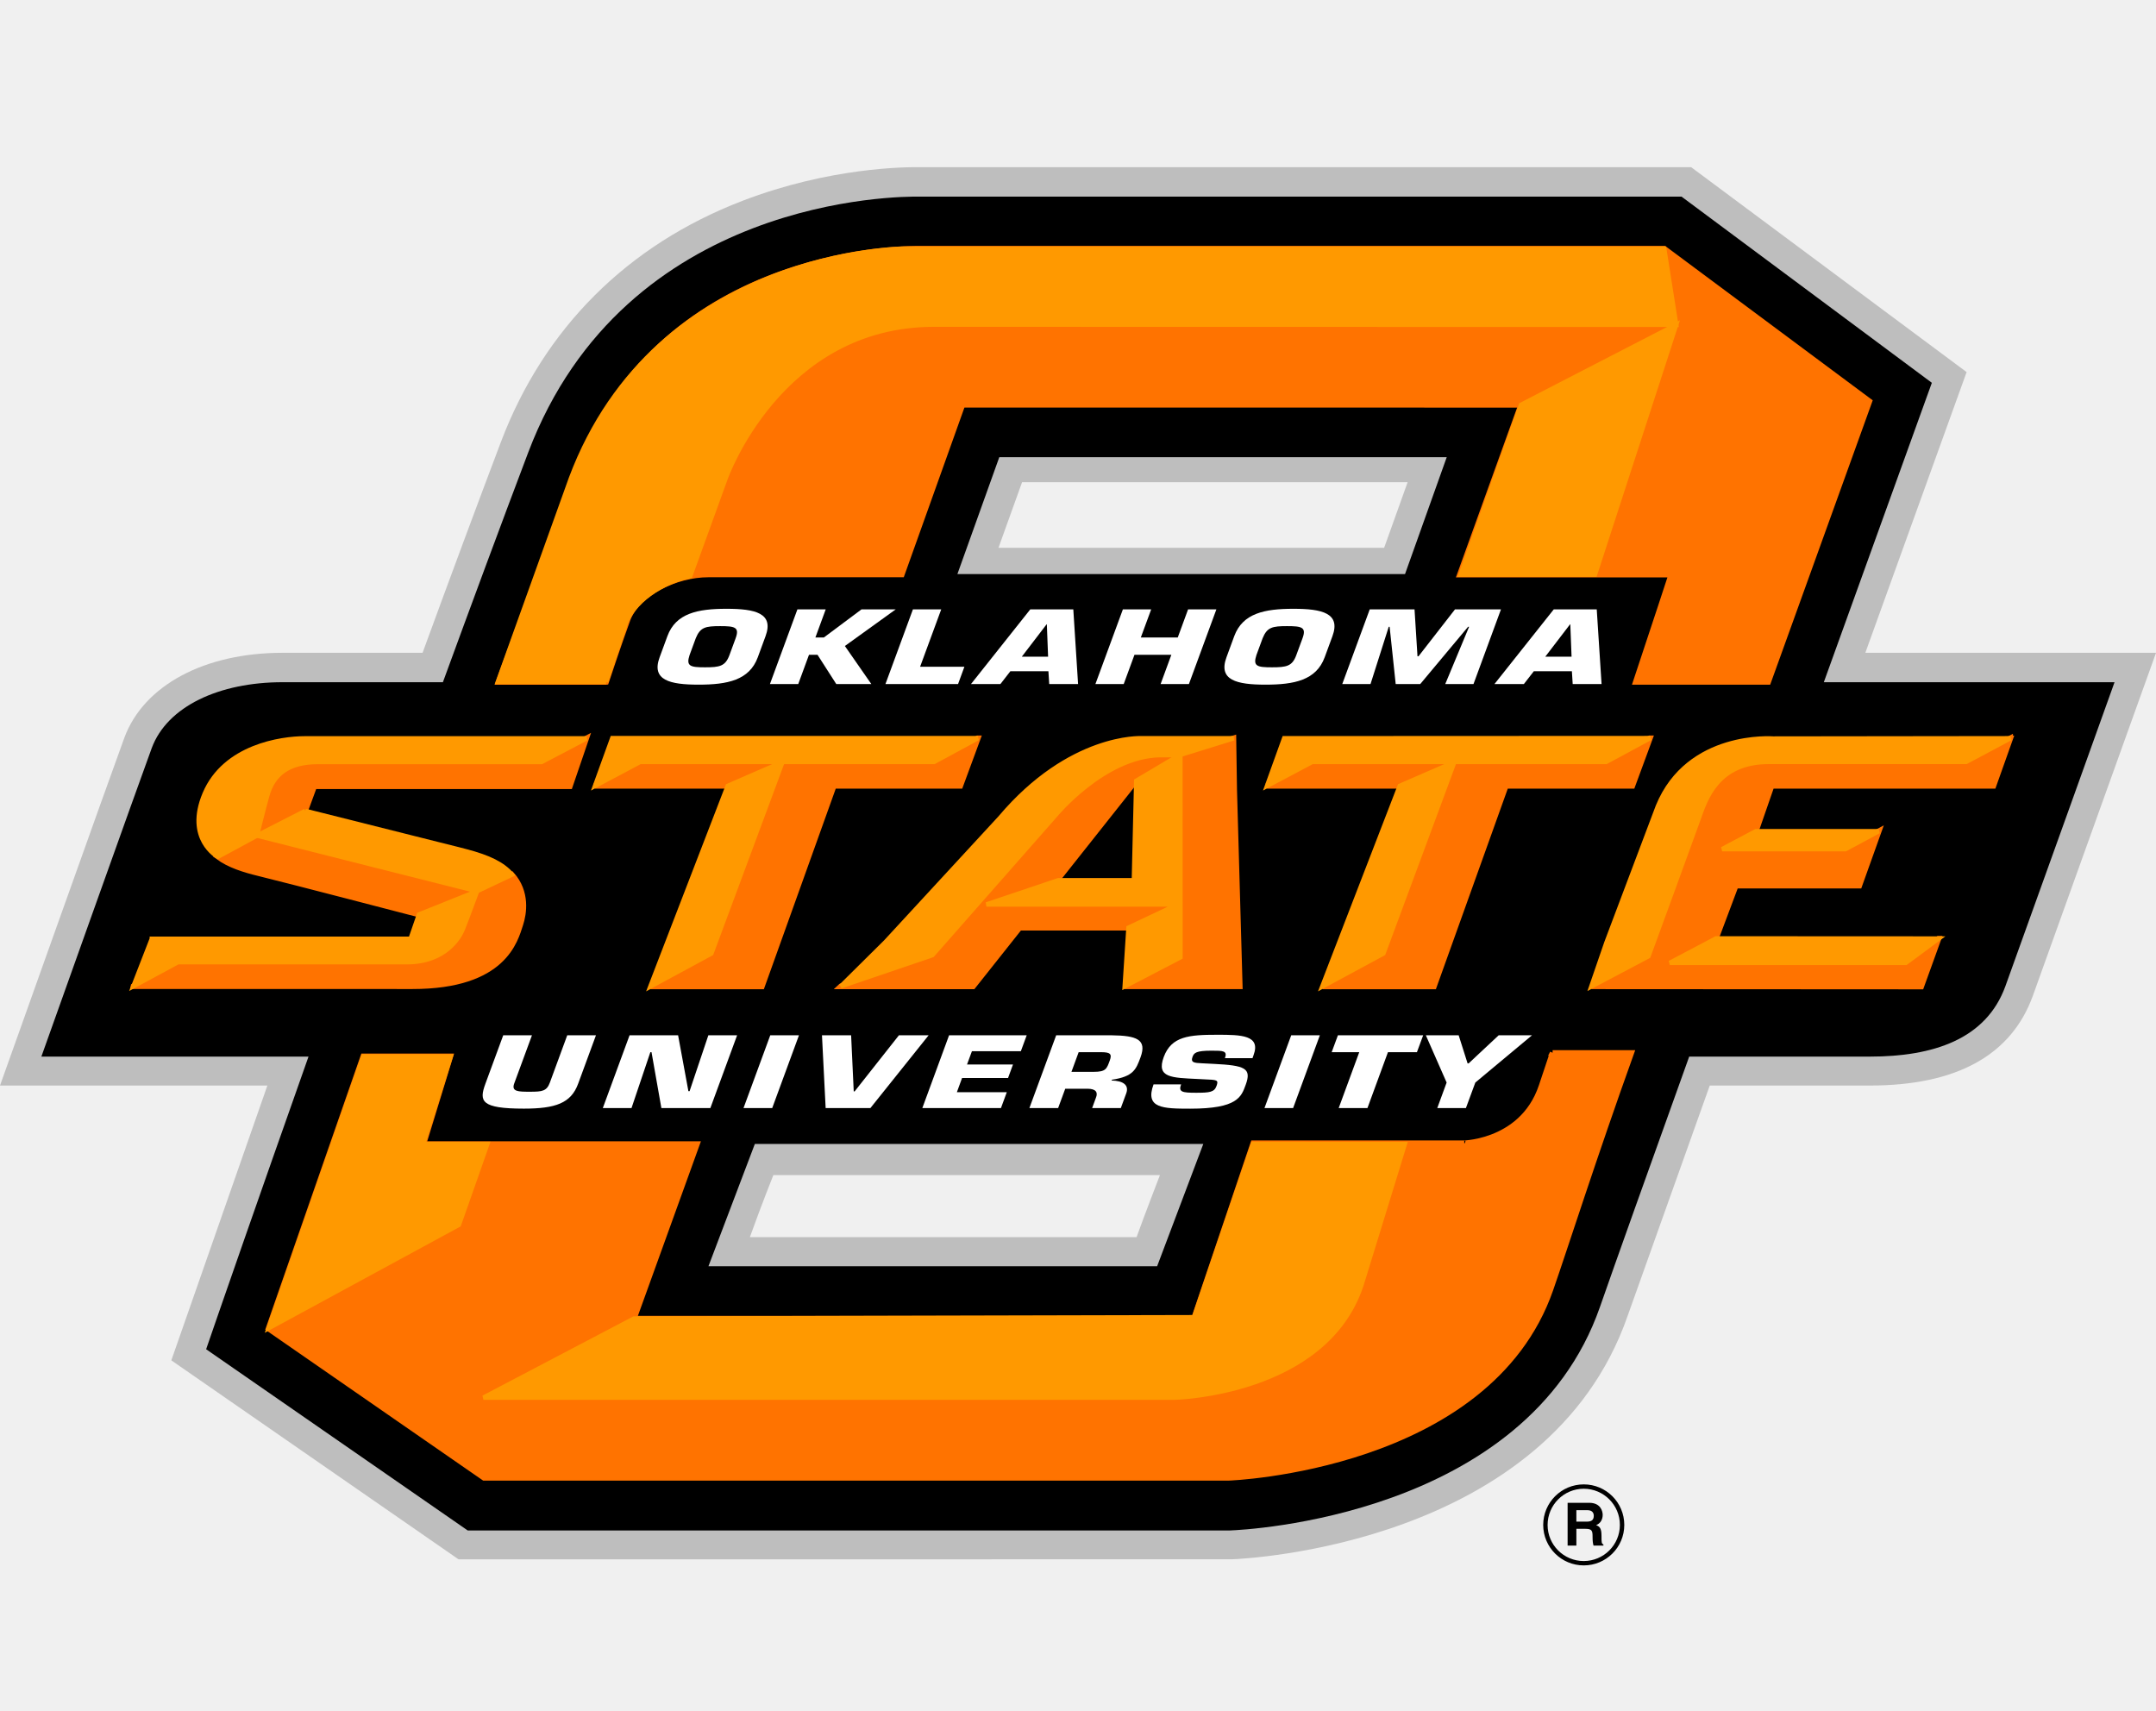
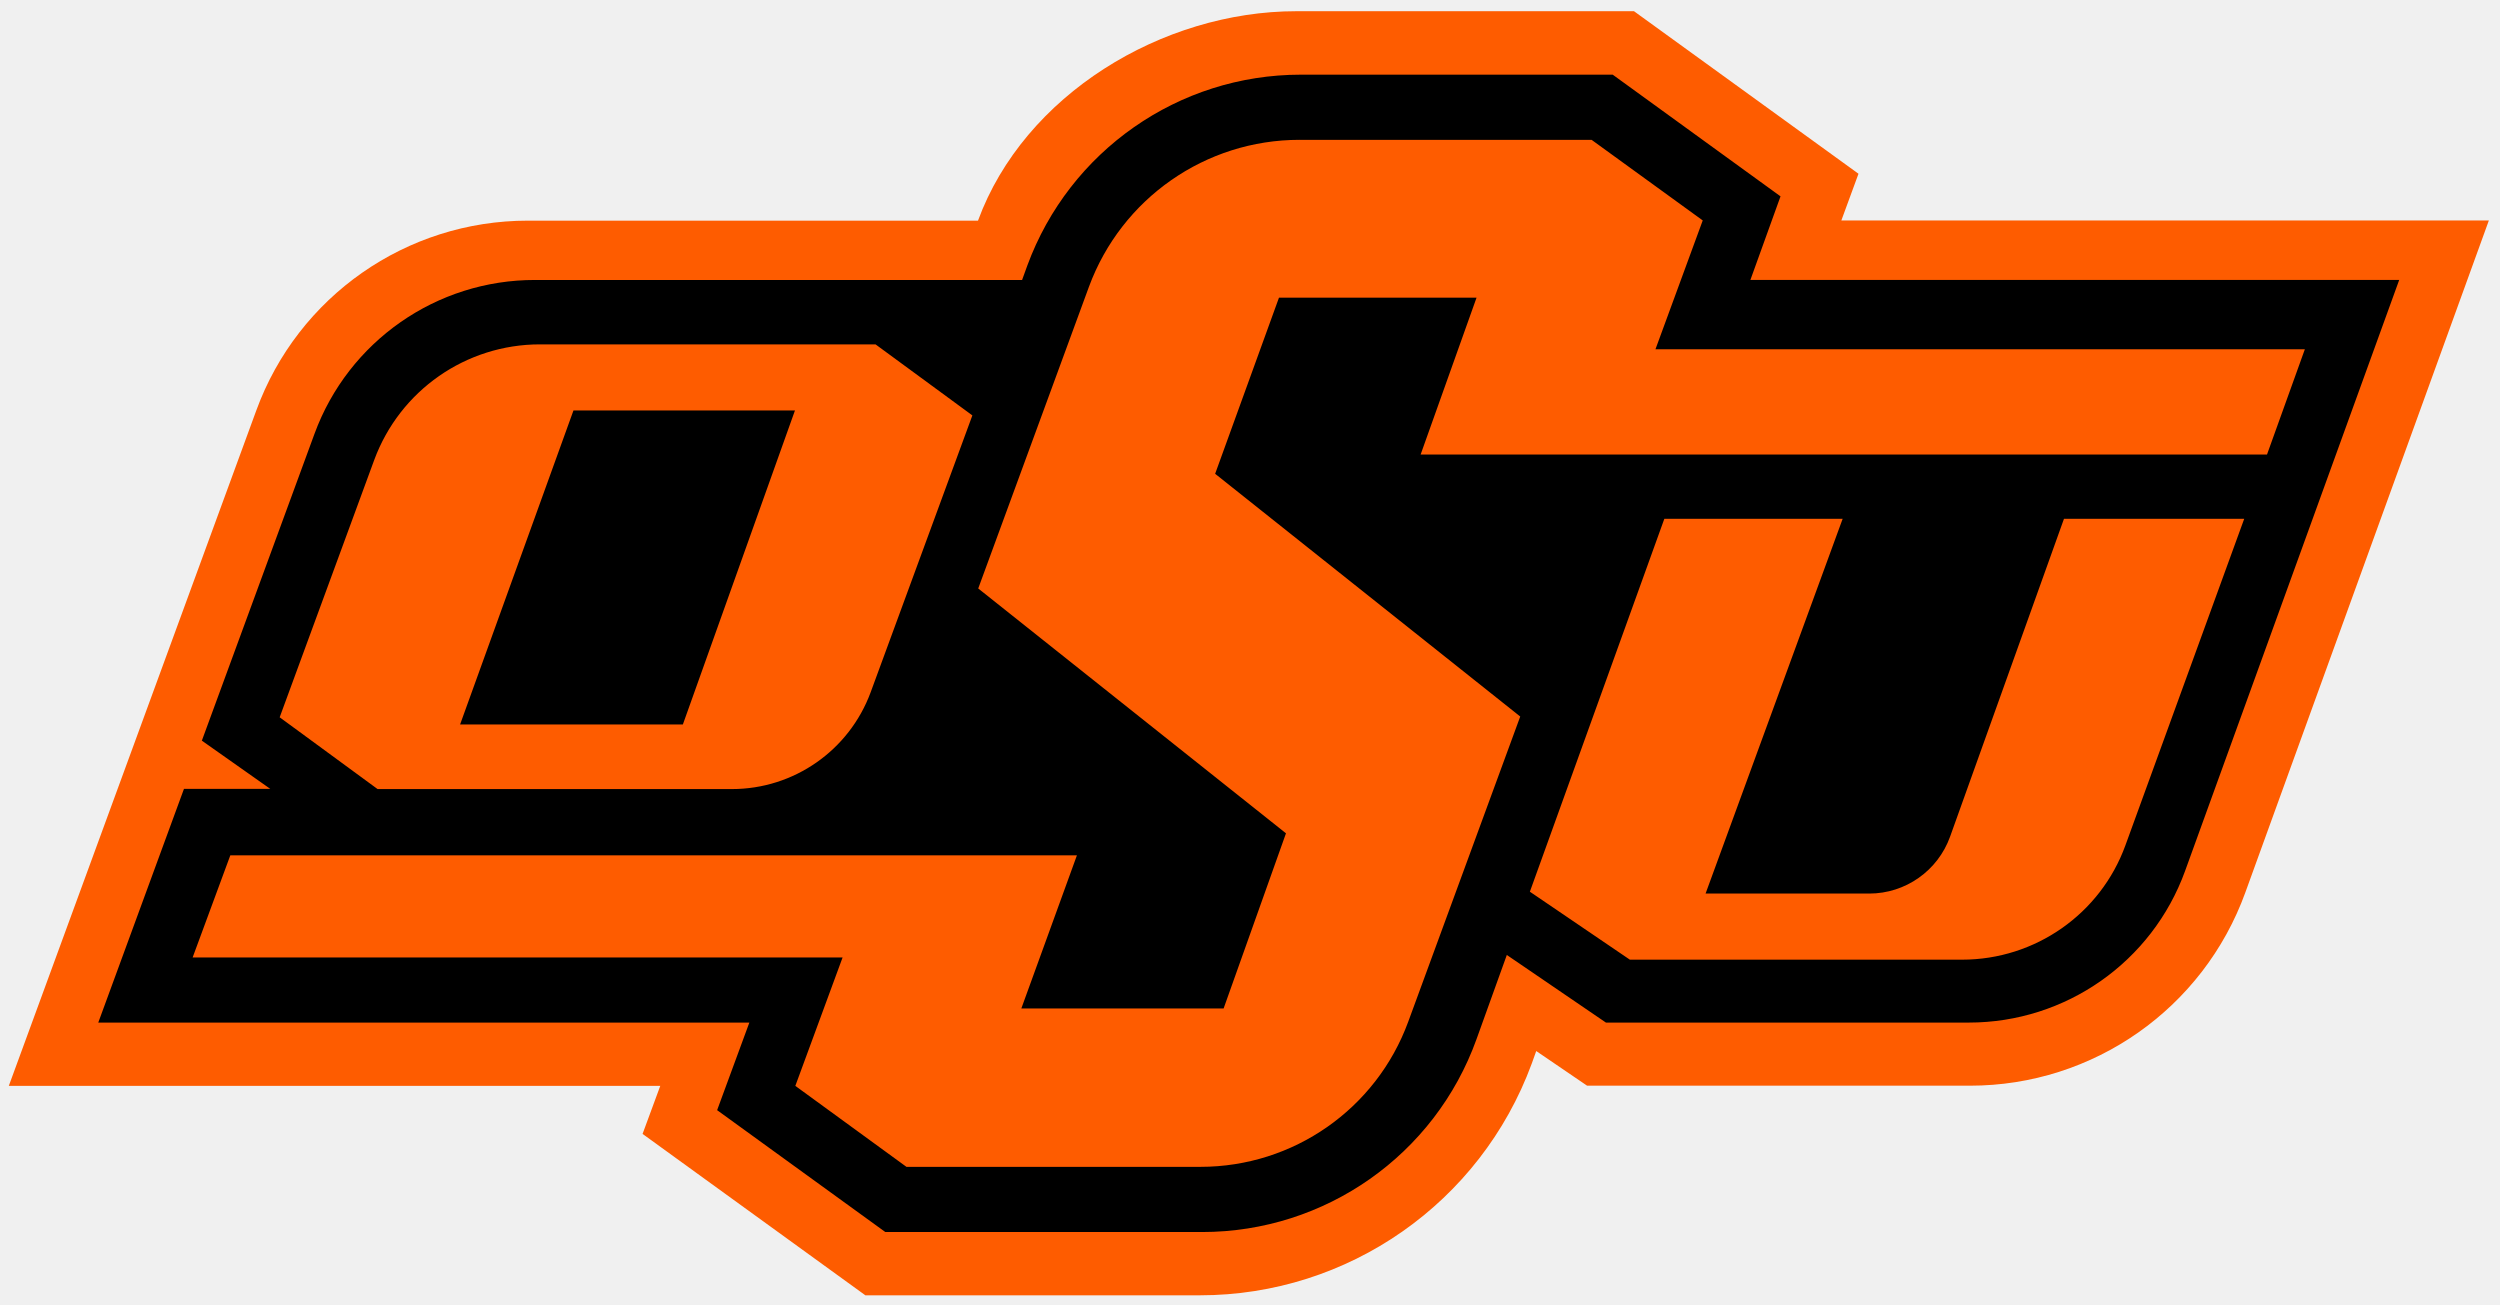
- <svg xmlns="http://www.w3.org/2000/svg" enable-background="new 0 0 386.912 250.934" height="306.912px" viewBox="0 0 386.912 246.912" width="386.91px" version="1.1" y="0px" x="0px">
-   <g>
-     <path d="m281.32 239.69h3.882c2.043 0 2.414 1.507 2.414 2.17 0 0.841-0.426 1.568-1.182 1.826 0.625 0.277 0.969 0.515 0.969 1.946 0 1.122 0 1.4 0.343 1.531v0.206h-1.774c-0.106-0.368-0.172-0.763-0.172-1.552 0-1.051-0.065-1.456-1.253-1.456h-1.654v3.008h-1.572v-7.679zm3.453 3.377c0.831 0 1.243-0.288 1.243-1.051 0-0.404-0.186-1.002-1.126-1.002h-1.998v2.053h1.881z" clip-path="url(#a)" />
-     <path d="m276.94 243.66c0-4.013 3.251-7.277 7.281-7.277 4.013 0 7.271 3.258 7.271 7.277 0 4.02-3.265 7.264-7.271 7.264-4.024 0-7.275-3.251-7.281-7.264zm0.789 0c0 3.588 2.897 6.481 6.492 6.481 3.576-0.007 6.48-2.894 6.48-6.481 0-3.584-2.904-6.488-6.48-6.495-3.595 0.007-6.482 2.911-6.492 6.495z" clip-path="url(#a)" />
-     <path d="m334.75 87.149c3.629-10.06 18.174-50.376 18.174-50.376l-49.423-36.766h-138.41c-2.492-0.05-16.191 0.017-31.845 6.028-20.634 7.924-35.622 22.885-43.349 43.269-4.257 11.25-9 24.002-14.064 37.845h-25.11c-14.031 0-24.918 5.835-28.402 15.231-1.862 5.01-22.32 62.43-22.32 62.43h47.982c-3.512 10.017-17.236 49.315-17.236 49.315l51.547 35.712 138.78-0.011c2.308-0.082 56.655-2.529 70.987-43.597 0 0 11.023-30.923 14.769-41.42h28.712c15.547 0 25.393-5.417 29.261-16.086l22.114-61.576c0 0.001-41.218 0.004-52.165 0.004m-200.18 104.86c2.124-5.907 4.212-11.129 4.212-11.129h69.375s-2.925 7.594-4.191 11.129h-69.396m118.04-135.48-4.216 11.772h-69.209l4.232-11.772h69.193z" clip-path="url(#a)" fill="#bebebe" />
-     <path d="m327.3 92.427c9.461-26.24 16.828-46.647 17.014-47.164l2.372-6.567-44.919-33.411h-136.68c-3.61-0.067-52.86-0.091-70.297 45.919-4.952 13.081-10.154 27.13-15.309 41.223h-28.756c-11.363 0-20.712 4.32-23.496 11.824-1.871 5.034-19.806 55.366-19.806 55.366h47.941c-9.382 26.528-15.902 45.375-16.043 45.773l-2.328 6.742 46.942 32.522h136.78l0.168-0.011c2.159-0.079 53.071-2.354 66.239-40.092 2.691-7.73 8.774-24.758 16.018-44.936h32.402c11.359 0 20.875-3.083 24.339-12.626 3.457-9.55 19.591-54.564 19.591-54.564h-52.171m-67.674-40.379-7.483 20.977h-80.332l7.52-20.98c-0.001 0 61.761 0.003 80.295 0.003m-132.49 145.19 8.328-21.95h80.479l-8.287 21.95h-80.52z" clip-path="url(#a)" />
-   </g>
-   <g stroke="#ff7300" fill="#ff7300">
-     <path d="m108.77 92.377c1.852-5.596 3.596-10.535 3.874-11.25 1.814-4.72 8.661-8.034 14.468-8.034h34.725l10.882-30.449 100.25 0.003-10.985 30.47h37.937s-2.829 8.661-6.361 19.26h23.762c10.123-28.101 18.159-50.359 18.159-50.359l-36.82-27.387h-23.006-40.46-70.211s-45.854-1.201-61.404 39.854c-4.59 12.082-9.365 24.939-14.106 37.893h19.285z" clip-path="url(#a)" />
-     <path d="m278.63 158.96c-0.299 0.893-1.898 5.685-1.994 5.973-3.601 10.717-15.417 10.23-13.861 10.23h-37.864l-10.648 31.476h-100.5l11.311-31.321h-49.078l4.819-15.746h-15.614l-17.008 48.849 38.671 26.786h23.003 87.635 23.034s46.504-1.679 57.705-33.796c2.575-7.377 7.758-23.68 14.5-42.45h-14.112z" clip-path="url(#a)" />
-     <polygon clip-path="url(#a)" points="114.87 106.73 107.04 110.89 106.78 111.03 107.12 111.03 130.39 111.03 130.6 111.03 130.75 110.96 140.42 106.76 127.66 141.11 116.74 147.02 136.73 147.02 149.63 111.03 172.33 111.03 175.48 102.49 175.45 102.49 167.63 106.73" />
-     <polygon clip-path="url(#a)" points="235.48 106.73 228.13 110.63 227.38 111.03 228.14 111.03 250.68 111.03 251.2 111.03 251.36 110.96 260.99 106.77 248.27 141.11 237.33 147.02 257.33 147.02 270.23 111.03 292.94 111.03 296.09 102.49 296.07 102.49 288.24 106.73" />
-     <path d="m211.35 132.31h-34.329l12.842-4.315h-0.208l14.298-18.04-0.007 0.151 7.751-4.602-0.037 0.01h-3.608c-10.021 0.268-18.681 10.831-18.681 10.831l-22.055 25.068-16.392 5.578-0.026 0.024h23.717l8.353-10.528h19.55l8.832-4.177z" clip-path="url(#a)" />
-     <polygon clip-path="url(#a)" points="211.83 105.46 211.83 141.79 201.84 147 222.49 147 221.49 111.76 221.35 102.5" />
-     <path d="m56.394 111.1h45.87l2.928-8.563-8.004 4.209h-40.105c-5.395 0-8.077 2.271-9.131 6.028-0.731 2.605-1.842 7.185-1.842 7.185l-6.996 3.786c2.019 1.494 4.722 2.334 7.309 2.959 5.494 1.339 28.558 7.357 28.772 7.412l10.432-4.178s-1.873 5.057-2.587 6.835c-0.573 1.435-3.108 5.901-10.032 5.901h-41.079l-7.966 4.294-0.003 0.014s33.985 0.007 50.071 0.007c16.462 0 18.422-8.28 19.358-11.122 0.63-1.916 1.248-5.747-1.537-8.901l-6.239 2.959-39.493-9.976 8.647-4.418 1.627-4.431z" clip-path="url(#a)" />
-     <path d="m360.74 102.51-7.896 4.207h-35.454c-9.227 0-11.324 6.754-12.547 10.179-1.219 3.416-9.021 24.709-9.021 24.709l-10.212 5.403 59.168 0.035 3.103-8.585h-0.014l-5.85 4.329h-42.36l8.283-4.367 3.557-9.478h22.165l3.495-9.771-5.979 3.201h-22.121l6.048-3.201 2.822-8.143h39.807l3.028-8.517h-0.022z" clip-path="url(#a)" />
-   </g>
-   <g fill="#fff">
-     <path d="m126.52 89.754c-2.64 0-3.431-0.192-2.771-2.197l1.111-3.019c0.805-1.979 1.74-2.176 4.384-2.176 2.636 0 3.501 0.197 2.773 2.176l-1.11 3.019c-0.739 2.005-1.747 2.197-4.387 2.197m-1.143 3.112c5.153 0 9.097-0.788 10.616-4.911l1.392-3.793c1.519-4.123-1.845-4.911-7.003-4.911-5.152 0-9.097 0.788-10.612 4.911l-1.396 3.793c-1.517 4.123 1.851 4.911 7.003 4.911" clip-path="url(#a)" />
-     <polygon points="154.6 79.36 160.74 79.36 151.62 85.93 156.37 92.763 150.08 92.763 146.71 87.507 145.18 87.507 143.25 92.763 138.17 92.763 143.1 79.36 148.18 79.36 146.33 84.401 147.85 84.401" clip-path="url(#a)" />
-     <polygon points="171.93 92.763 158.9 92.763 163.83 79.358 168.91 79.358 165.12 89.651 173.07 89.651" clip-path="url(#a)" />
-     <path d="m188.09 87.846h-4.717l4.442-5.803h0.05l0.225 5.803zm0.057 2.609 0.145 2.305h5.178l-0.857-13.403h-7.721l-10.641 13.403h5.279l1.79-2.305h6.827z" clip-path="url(#a)" />
-     <polygon points="210.21 87.506 203.59 87.506 201.66 92.761 196.58 92.761 201.51 79.358 206.59 79.358 204.73 84.399 211.36 84.399 213.21 79.358 218.29 79.358 213.36 92.761 208.28 92.761" clip-path="url(#a)" />
-     <path d="m228.25 89.754c-2.644 0-3.434-0.192-2.774-2.197l1.112-3.019c0.804-1.979 1.744-2.176 4.384-2.176 2.637 0 3.505 0.197 2.777 2.176l-1.112 3.019c-0.728 2.005-1.744 2.197-4.387 2.197m-1.146 3.112c5.155 0 9.097-0.788 10.621-4.911l1.394-3.793c1.514-4.123-1.851-4.911-7-4.911-5.159 0-9.1 0.788-10.624 4.911l-1.394 3.793c-1.518 4.123 1.853 4.911 7.003 4.911" clip-path="url(#a)" />
-     <polygon points="245.81 79.358 253.85 79.358 254.38 87.777 254.56 87.777 261.11 79.358 269.36 79.358 264.43 92.761 259.36 92.761 263.64 82.483 263.46 82.483 254.87 92.761 250.47 92.761 249.38 82.483 249.22 82.483 245.95 92.761 240.88 92.761" clip-path="url(#a)" />
-     <path d="m282.03 87.846h-4.717l4.442-5.803h0.051l0.224 5.803zm0.059 2.609 0.144 2.305h5.181l-0.865-13.403h-7.714l-10.643 13.403h5.279l1.789-2.305h6.829z" clip-path="url(#a)" />
-     <path d="m106.95 155.79-3.203 8.706c-1.279 3.481-4.06 4.456-9.727 4.456-7.726 0-8.063-1.322-6.914-4.456l3.203-8.706h5.156l-3.181 8.637c-0.542 1.476 0.685 1.493 2.851 1.493 2.19 0 2.983-0.113 3.546-1.651l3.115-8.479h5.154z" clip-path="url(#a)" />
-     <polygon points="112.98 155.79 121.69 155.79 123.54 165.82 123.75 165.82 127.12 155.79 132.28 155.79 127.48 168.85 118.69 168.85 116.92 158.82 116.71 158.82 113.33 168.85 108.18 168.85" clip-path="url(#a)" />
-     <polygon points="138.23 155.79 143.38 155.79 138.58 168.85 133.43 168.85" clip-path="url(#a)" />
-     <polygon points="156.2 168.85 148.17 168.85 147.51 155.79 152.74 155.79 153.21 165.86 153.37 165.86 161.32 155.79 166.65 155.79" clip-path="url(#a)" />
-     <polygon points="180.9 163.46 172.65 163.46 171.72 166 180.68 166 179.63 168.85 165.52 168.85 170.32 155.79 184.25 155.79 183.2 158.65 174.42 158.65 173.54 161.03 181.79 161.03" clip-path="url(#a)" />
-     <path d="m192.28 162.35 1.294-3.529h3.992c1.706 0 2.012 0.326 1.593 1.493-0.546 1.483-0.676 2.036-2.885 2.036h-3.994m-7.546 6.499h5.156l1.276-3.467h3.989c1.547 0 1.921 0.666 1.509 1.638l-0.671 1.83h5.147l0.971-2.637c0.543-1.476-0.524-2.259-2.626-2.31l0.049-0.137c3.872-0.577 4.339-1.847 5.142-4.02 1.202-3.254-0.755-3.896-5.193-3.955h-9.943l-4.806 13.058z" clip-path="url(#a)" />
-     <path d="m217.79 160.92c5.623 0.278 6.859 0.762 5.761 3.756-0.797 2.163-1.448 4.284-9.948 4.284-4.923 0-8.163-0.069-6.591-4.356h4.943c-0.498 1.363 0.175 1.5 2.698 1.5 2.416 0 3.254-0.103 3.652-1.198 0.422-1.129 0.13-1.116-2.245-1.215l-1.119-0.058c-4.679-0.23-7.477-0.209-6.097-3.948 1.38-3.745 4.586-3.989 9.636-3.989 4.223 0 7.816 0.055 6.484 3.649l-0.192 0.549h-4.95c0.495-1.342-0.333-1.342-2.393-1.342-2.776 0-3.154 0.385-3.422 1.112-0.385 1.044 0.35 1.082 1.688 1.15l2.095 0.106z" clip-path="url(#a)" />
-     <polygon points="231.72 155.79 236.86 155.79 232.06 168.85 226.92 168.85" clip-path="url(#a)" />
-     <polygon points="243.93 158.82 238.98 158.82 240.1 155.79 255.4 155.79 254.28 158.82 249.08 158.82 245.4 168.85 240.24 168.85" clip-path="url(#a)" />
-     <polygon points="257.93 168.85 259.61 164.27 255.88 155.79 261.77 155.79 263.37 160.83 263.56 160.83 268.95 155.79 274.93 155.79 264.76 164.27 263.07 168.85" clip-path="url(#a)" />
-   </g>
-   <g stroke="#f90" fill="#f90">
-     <polygon clip-path="url(#a)" points="65.201 159.57 48.228 208.34 82.356 189.8 87.459 175.29 75.944 175.29 80.891 159.57" stroke-width=".8" />
-     <path d="m108.77 92.377c1.852-5.596 3.181-9.332 3.385-10.067 1.178-4.25 6.768-7.962 11.692-8.884l6.33-17.477s9.709-27.694 37.402-27.694l133.23 0.026-2.152-13.651h-136.34s-44.443 0.106-59.856 41.227l-13.118 36.52h19.428z" clip-path="url(#a)" stroke-width="0.8" />
-     <g stroke-width=".8">
-       <path d="m224.86 175.3-10.566 31.088-100.52 0.24-27.011 14.185h124.04s27.02-0.587 33.508-20.191l7.792-25.314-27.243-0.008z" clip-path="url(#a)" />
-       <polygon clip-path="url(#a)" points="272.96 42.647 262.14 73.117 286.23 73.117 300.8 28.281" />
-       <path d="m105.24 102.51h-50.541c-4.222 0-14.359 1.445-17.952 9.912-3.455 8.153 2.348 11.33 2.348 11.33l7.017-3.797s1.111-4.579 1.845-7.185c1.054-3.761 3.737-6.032 9.128-6.032h40.105l8.05-4.228z" clip-path="url(#a)" />
-       <path d="m54.784 115.52-8.664 4.43 39.493 9.972 6.253-2.961c-1.617-1.883-4.116-3.11-8.235-4.186-1.565-0.429-1.653-0.403-28.847-7.255" clip-path="url(#a)" />
-       <path d="m27.251 138.47-3.308 8.506 7.983-4.308h41.083c6.92 0 9.459-4.466 10.029-5.901 0.716-1.775 2.586-6.835 2.586-6.835l-10.436 4.181-1.505 4.356h-46.432z" clip-path="url(#a)" />
-       <polygon clip-path="url(#a)" points="167.63 106.73 175.48 102.47 109.88 102.47 106.78 111.03 114.87 106.73" />
-       <polygon clip-path="url(#a)" points="140.42 106.76 130.6 111.03 116.71 147.04 127.66 141.11" />
-       <path d="m221.38 102.49h-16.573s-12.734-0.651-25.333 14.282l-20.557 22.286-8.01 7.933 16.409-5.582 22.054-25.07s8.664-10.56 18.678-10.827h3.611l9.721-3.022z" clip-path="url(#a)" />
-       <polygon clip-path="url(#a)" points="189.91 127.97 177.02 132.31 211.35 132.31 202.52 136.48 201.84 147 211.84 141.79 211.83 105.42 203.91 110.12 203.49 127.97" />
-       <polygon clip-path="url(#a)" points="288.23 106.73 296.13 102.46 230.46 102.49 227.38 111.03 235.48 106.73" />
-       <polygon clip-path="url(#a)" points="260.99 106.77 251.2 111.03 237.29 147.04 248.26 141.11" />
-       <path d="m360.78 102.49-42.581 0.053s-15.221-1.21-20.683 12.169l-9.234 24.469-2.701 7.844 10.243-5.417s7.799-21.297 9.015-24.712c1.222-3.421 3.326-10.173 12.55-10.173h35.454l7.937-4.233z" clip-path="url(#a)" />
-       <polygon clip-path="url(#a)" points="309.05 122.38 331.18 122.38 337.15 119.17 315.1 119.17" />
-       <polygon clip-path="url(#a)" points="299.66 142.79 342.02 142.79 347.91 138.43 307.96 138.41" />
-     </g>
+ <svg xmlns="http://www.w3.org/2000/svg" viewBox="0 0 250 130.407" height="130.41" width="250">
+   <g transform="matrix(1.8834 0 0 1.8834 .88028 1.1197)">
+     <path fill="#fe5c00" d="m51.46 11.12h-23.9c-6.45 0-12.21 4.02-14.42 10.08l-13.14 35.86h34.59l-0.94 2.55 11.83 8.57h17.76c7.87 0 14.9-4.91 17.62-12.3l0.24-0.67 2.7 1.84h20.33c6.55 0 12.39-4.1 14.62-10.26l12.93-35.68h-34.38l0.91-2.48-11.92-8.63h-17.93c-7.12 0-14.45 4.44-16.9 11.12z" />
+     <path d="m68.6 3.369c-6.49 0-12.28 4.051-14.52 10.131l-0.279 0.77h-25.852c-5.24-0.01-9.919 3.26-11.719 8.17l-5.98 16.29 3.631 2.559h-4.58l-4.551 12.41h34.57l-1.711 4.65 8.93 6.471h16.82c6.53 0 12.36-4.09 14.57-10.24l1.609-4.471 5.262 3.59h19.27c5.14 0 9.73-3.219 11.48-8.049l11.369-31.381h-34.449l1.6-4.439-8.91-6.461h-16.561zm-0.07 3.461h15.51l5.9 4.279-2.51 6.84h34.48l-2.01 5.59h-44.939l2.969-8.328h-10.49l-3.389 9.35 16.199 12.888-5.949 16.211c-1.7 4.63-6.101 7.699-11.031 7.699h-15.609l-5.9-4.299 2.51-6.82h-34.51l2-5.42h44.951l-2.951 8.129h10.74l3.311-9.299-16.34-13 5.879-16.02c1.73-4.69 6.19-7.801 11.18-7.801zm-40.33 10.859h17.82l5.141 3.772-5.4 14.699c-1.14 3.09-4.079 5.141-7.369 5.141h-18.811l-5.199-3.811 5.019-13.66c1.36-3.69 4.869-6.141 8.799-6.141zm1.781 3.51-6.019 16.67h11.828l5.951-16.67h-11.76zm57.92 5.75h9.469l-7.279 19.9h8.69c1.92 0 3.641-1.21 4.291-3.019l6.049-16.881h9.57l-6.309 17.34c-1.32 3.64-4.79 6.07-8.67 6.07h-17.641l-5.309-3.609 7.14-19.801z" />
  </g>
</svg>
